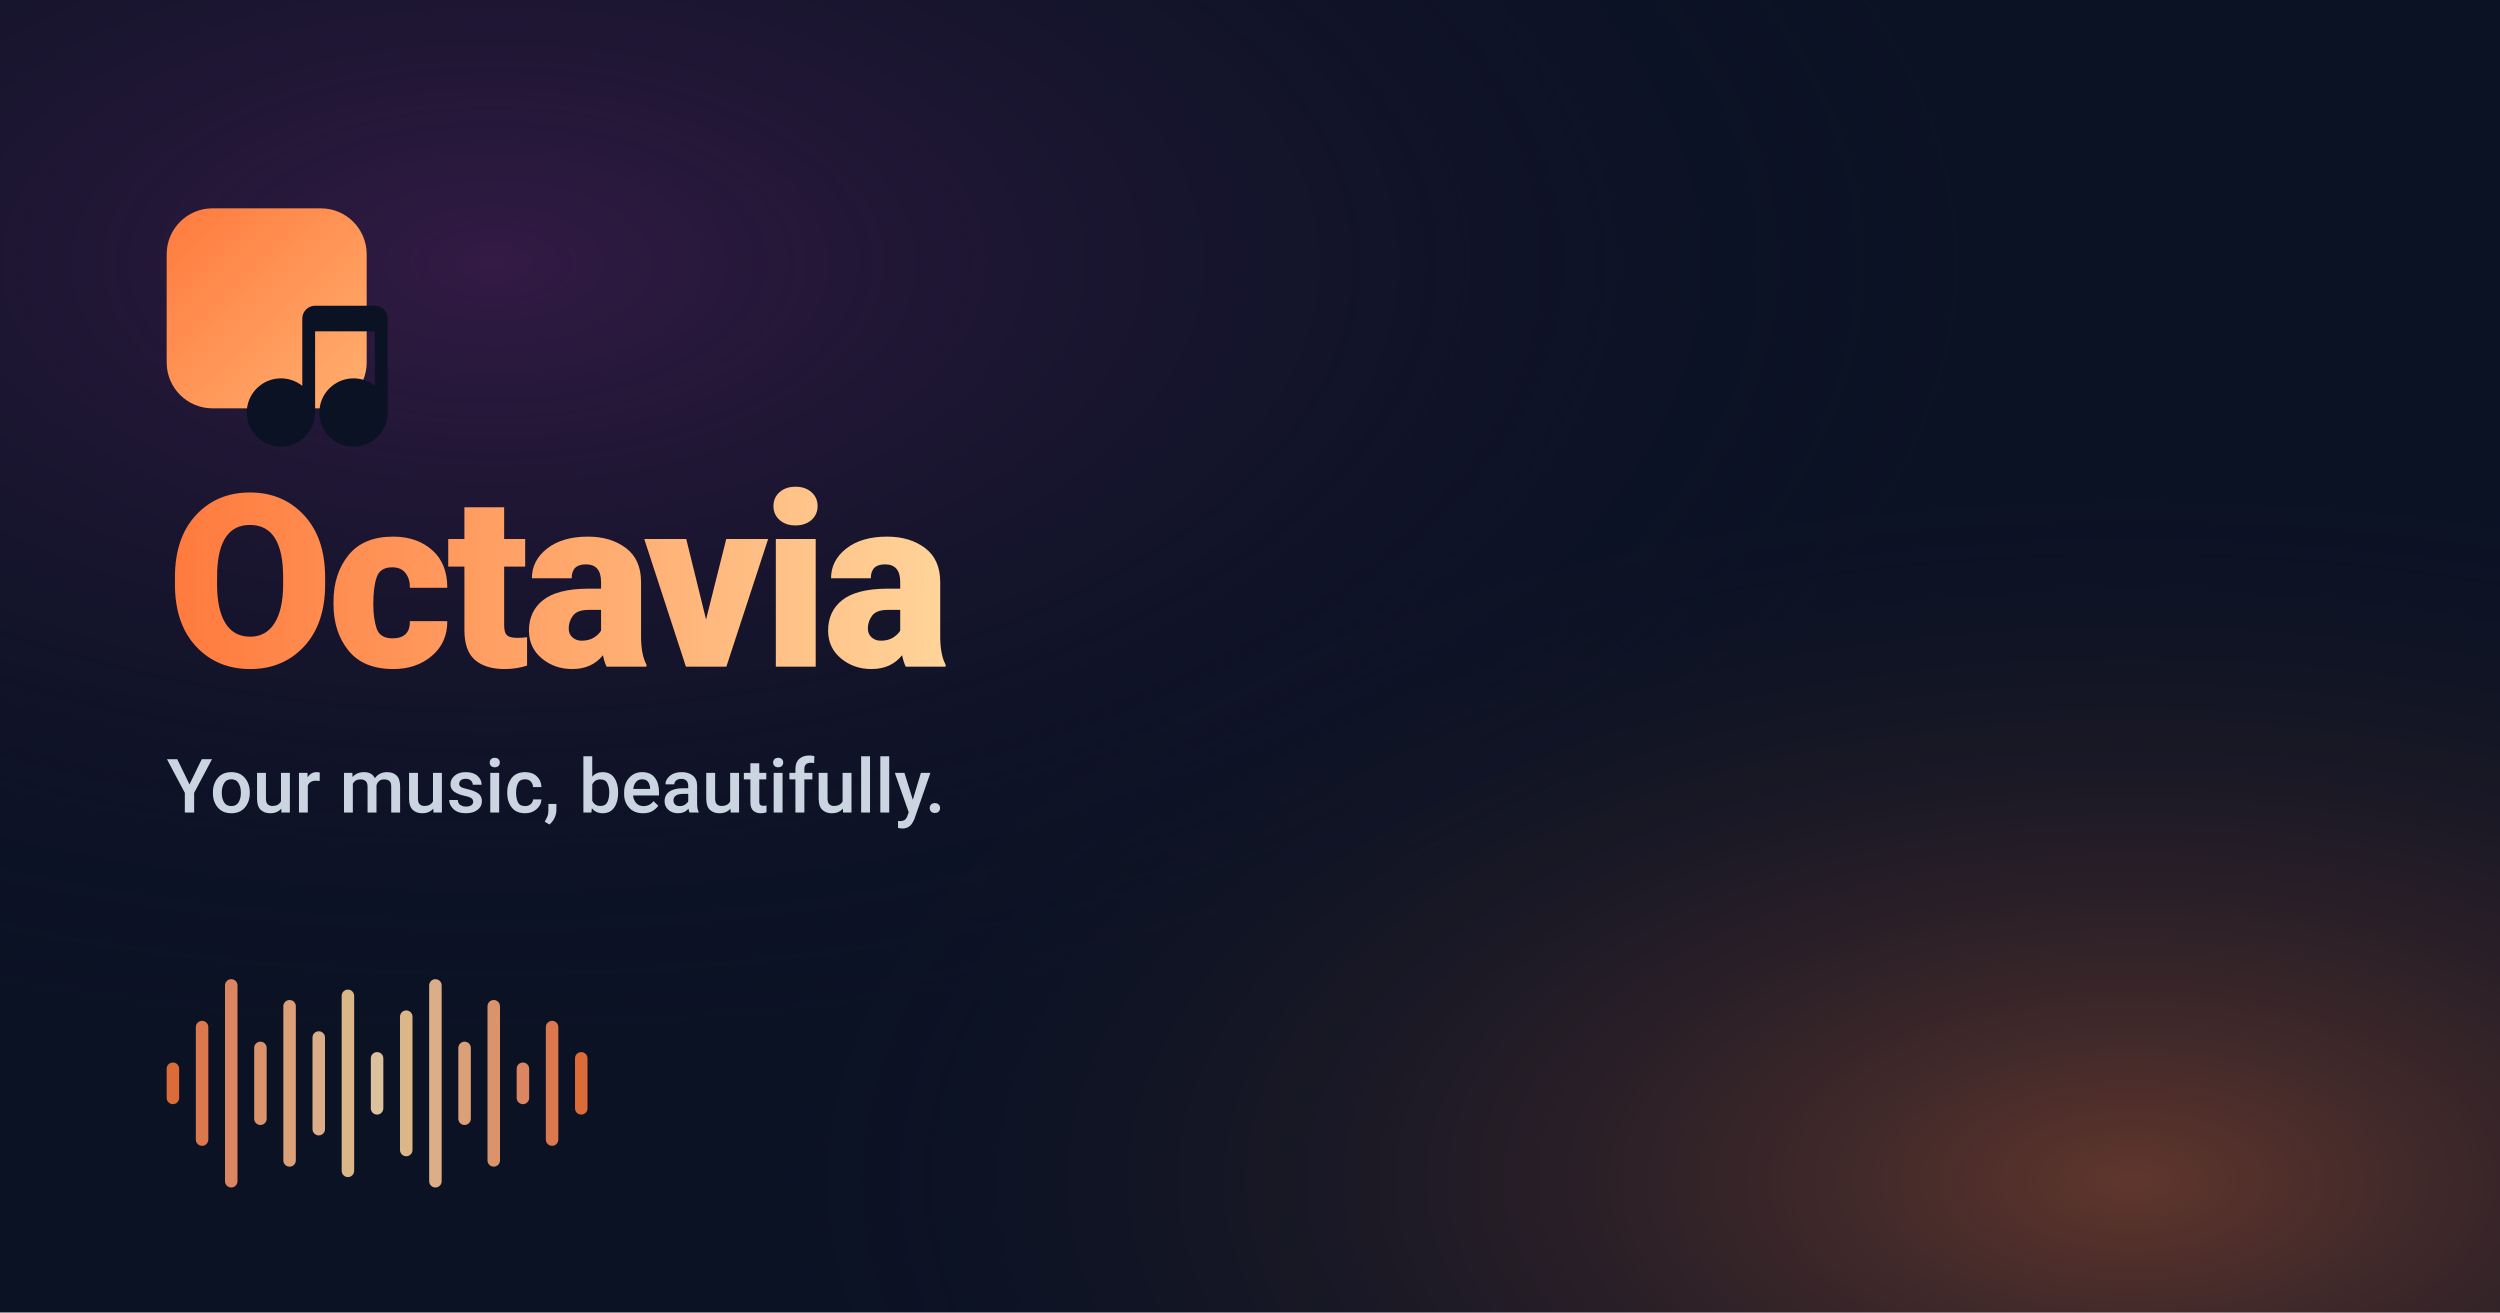
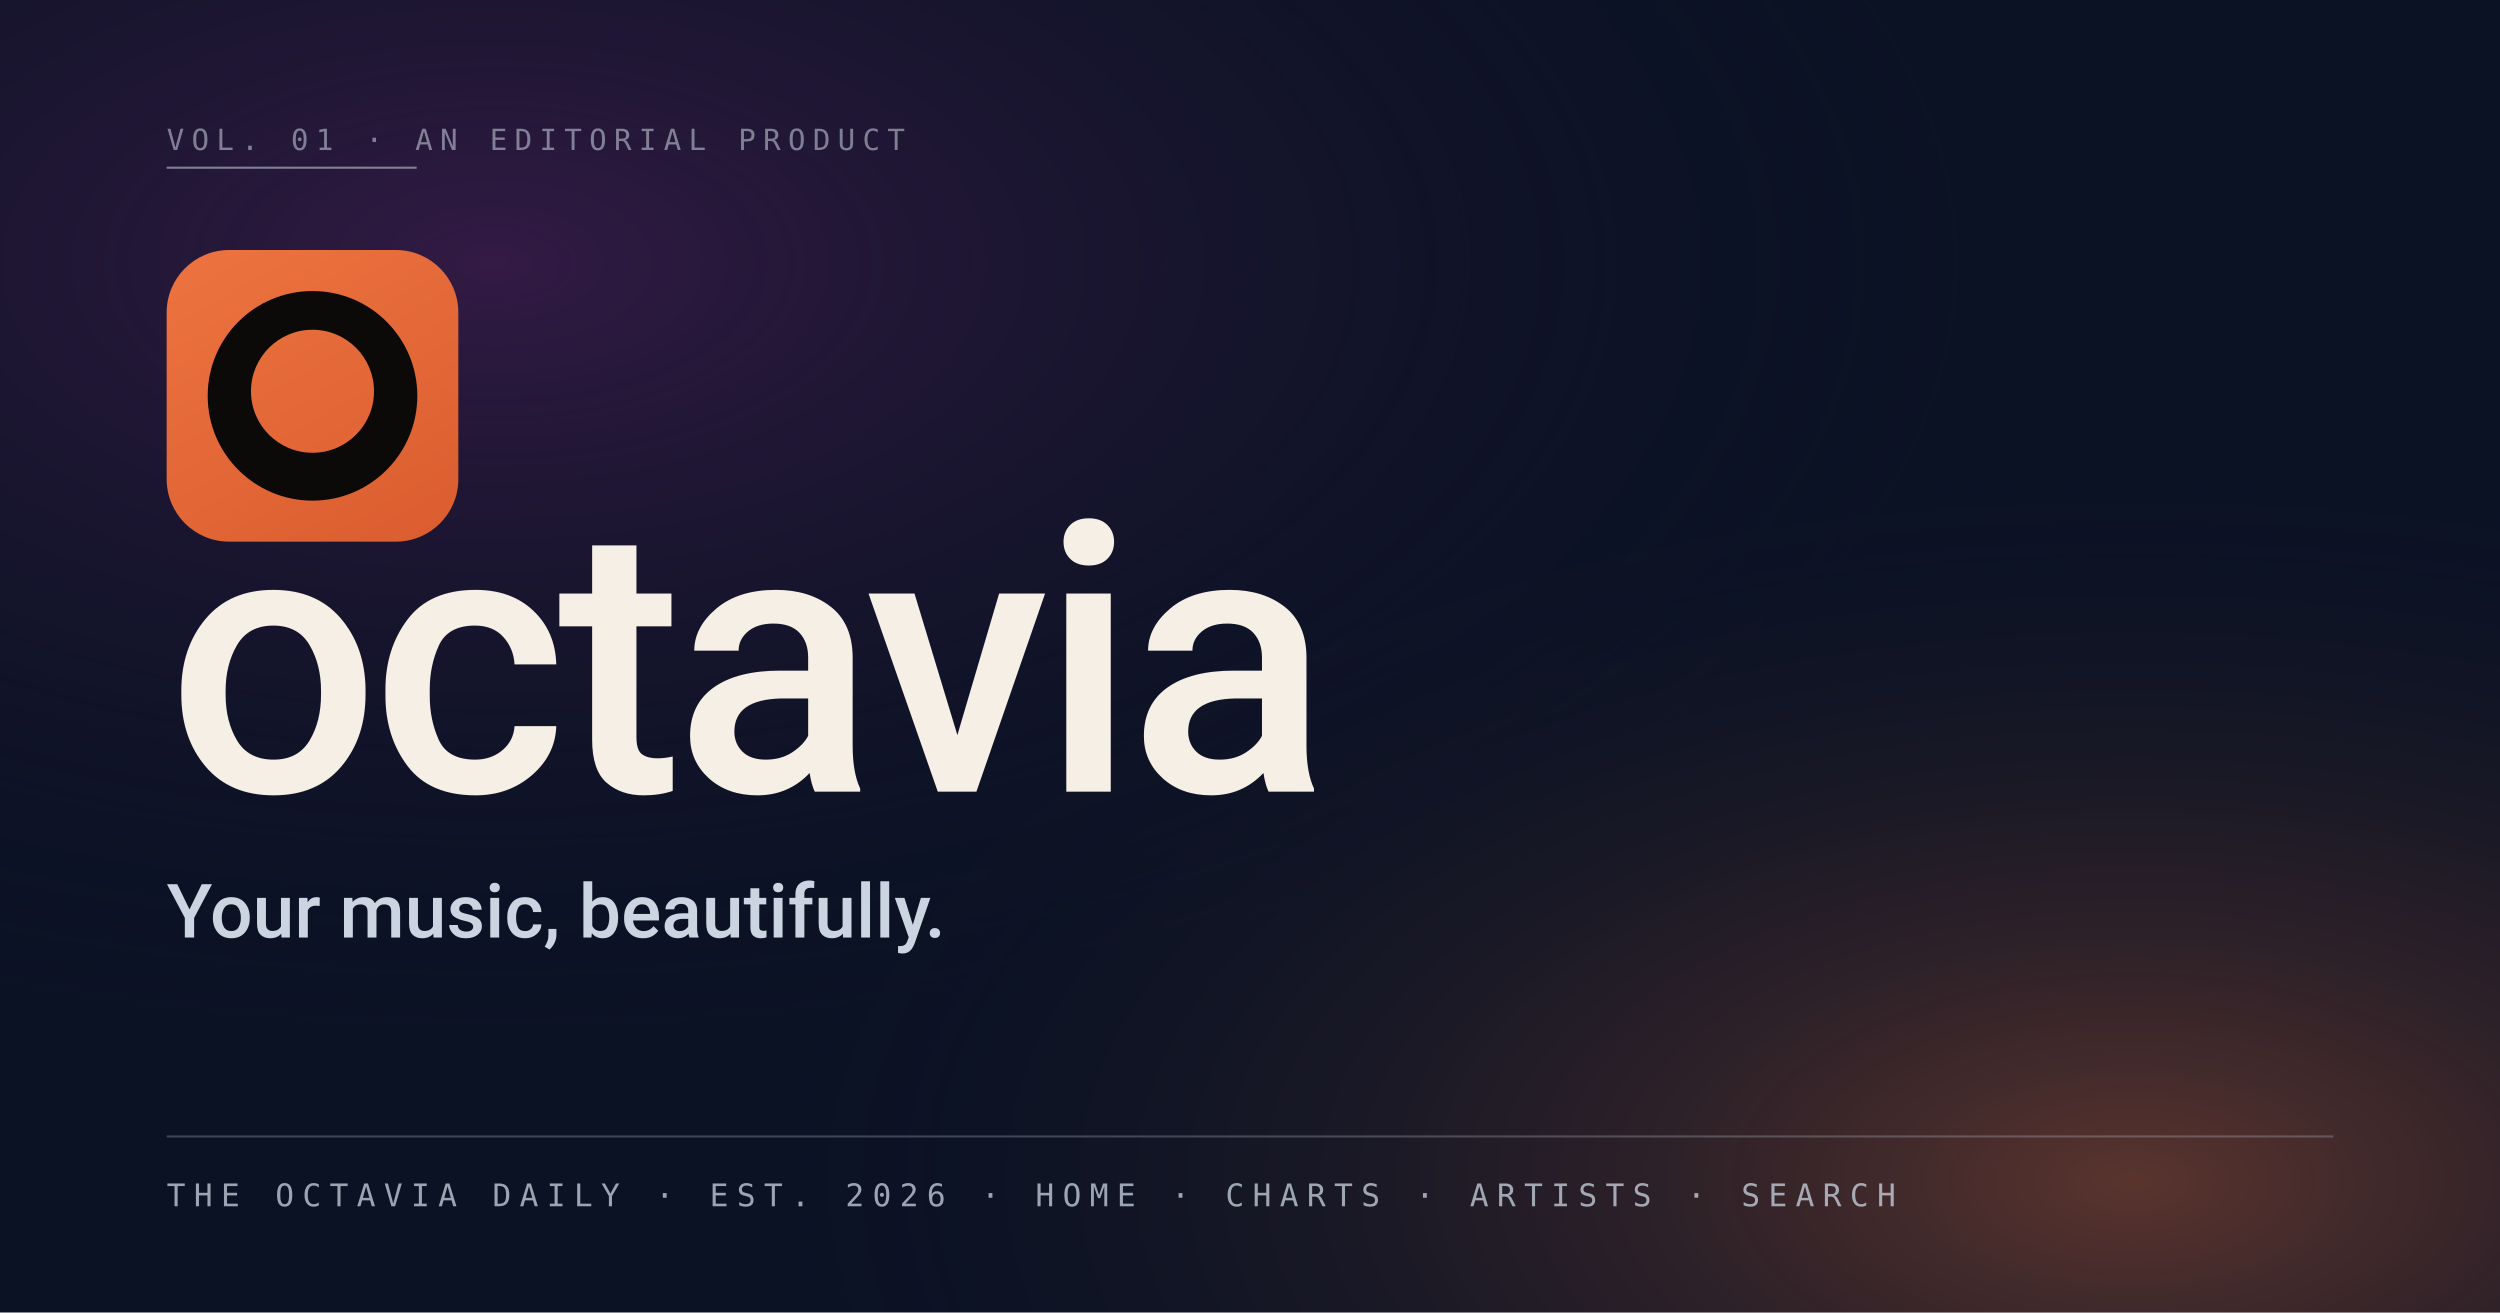
<svg xmlns="http://www.w3.org/2000/svg" viewBox="0 0 1200 630" width="1200" height="630">
  <defs>
    <radialGradient id="bg1" cx="20%" cy="20%" r="60%">
      <stop offset="0%" stop-color="#3a1c4a" stop-opacity="0.85" />
      <stop offset="100%" stop-color="#0b1224" stop-opacity="0" />
    </radialGradient>
    <radialGradient id="bg2" cx="85%" cy="90%" r="55%">
-       <stop offset="0%" stop-color="#ff7a3d" stop-opacity="0.35" />
+       <stop offset="0%" stop-color="#ed7440" stop-opacity="0.35" />
      <stop offset="100%" stop-color="#0b1224" stop-opacity="0" />
    </radialGradient>
-     <linearGradient id="brand" x1="0" y1="0" x2="1" y2="1">
-       <stop offset="0" stop-color="#ff7a3d" />
-       <stop offset="1" stop-color="#ffb070" />
-     </linearGradient>
-     <linearGradient id="title" x1="0" y1="0" x2="1" y2="0">
-       <stop offset="0" stop-color="#ff7a3d" />
-       <stop offset="1" stop-color="#ffd49a" />
+     <linearGradient id="chip" x1="0" y1="0" x2="1" y2="1" gradientTransform="rotate(15 0.5 0.5)">
+       <stop offset="0%" stop-color="#ed7440" />
+       <stop offset="100%" stop-color="#da5c2f" />
    </linearGradient>
  </defs>
  <rect width="1200" height="630" fill="#0b1224" />
  <rect width="1200" height="630" fill="url(#bg1)" />
  <rect width="1200" height="630" fill="url(#bg2)" />
-   <g transform="translate(80,100)">
-     <rect width="96" height="96" rx="22" fill="url(#brand)" />
-     <path fill="#0b1224" transform="translate(20,16) scale(2.05)" d="M22 18a3 3 0 0 1 3-3h14a3 3 0 0 1 3 3v22a8 8 0 1 1-3-6.24V21H25v19a8 8 0 1 1-3-6.24V18z" />
+   <g transform="translate(80,80)" opacity="0.55">
+     <rect x="0" y="0" width="120" height="1" fill="#cbd5e1" />
+     <text x="0" y="-8" font-family="'Roboto Mono', ui-monospace, monospace" font-size="14" letter-spacing="3.5" fill="#cbd5e1">
+       VOL. 01  ·  AN EDITORIAL PRODUCT
+     </text>
  </g>
-   <text x="80" y="320" font-family="'Roboto', -apple-system, BlinkMacSystemFont, 'Segoe UI', sans-serif" font-weight="900" font-size="116" fill="url(#title)" letter-spacing="-3">
-     Octavia
+   <g transform="translate(80,120)">
+     <rect width="140" height="140" rx="30" fill="url(#chip)" />
+     <path fill="#0c0a08" fill-rule="evenodd" d="M 19.69 70 A 50.31 50.31 0 1 0 120.31 70 A 50.31 50.31 0 1 0 19.69 70 Z M 40.47 67.81 A 29.53 29.53 0 1 0 99.53 67.81 A 29.53 29.53 0 1 0 40.47 67.81 Z" />
+   </g>
+   <text x="80" y="380" font-family="'Roboto', -apple-system, BlinkMacSystemFont, 'Segoe UI', sans-serif" font-weight="500" font-size="180" letter-spacing="-4.5" fill="#f5efe6">
+     octavia
  </text>
-   <text x="80" y="390" font-family="'Roboto', -apple-system, BlinkMacSystemFont, 'Segoe UI', sans-serif" font-weight="500" font-size="36" fill="#cbd5e1">
+   <text x="80" y="450" font-family="'Roboto', -apple-system, BlinkMacSystemFont, 'Segoe UI', sans-serif" font-weight="500" font-size="36" fill="#cbd5e1">
    Your music, beautifully.
  </text>
-   <g transform="translate(80,470)" opacity="0.85">
-     <rect x="0" y="40" width="6" height="20" rx="3" fill="#ff7a3d" />
-     <rect x="14" y="20" width="6" height="60" rx="3" fill="#ff8a55" />
-     <rect x="28" y="0" width="6" height="100" rx="3" fill="#ff9a6c" />
-     <rect x="42" y="30" width="6" height="40" rx="3" fill="#ffa978" />
-     <rect x="56" y="10" width="6" height="80" rx="3" fill="#ffb985" />
-     <rect x="70" y="25" width="6" height="50" rx="3" fill="#ffc99a" />
-     <rect x="84" y="5" width="6" height="90" rx="3" fill="#ffd49a" />
-     <rect x="98" y="35" width="6" height="30" rx="3" fill="#ffe0b3" />
-     <rect x="112" y="15" width="6" height="70" rx="3" fill="#ffd49a" />
-     <rect x="126" y="0" width="6" height="100" rx="3" fill="#ffc99a" />
-     <rect x="140" y="30" width="6" height="40" rx="3" fill="#ffb985" />
-     <rect x="154" y="10" width="6" height="80" rx="3" fill="#ffa978" />
-     <rect x="168" y="40" width="6" height="20" rx="3" fill="#ff9a6c" />
-     <rect x="182" y="20" width="6" height="60" rx="3" fill="#ff8a55" />
-     <rect x="196" y="35" width="6" height="30" rx="3" fill="#ff7a3d" />
+   <g transform="translate(80,545)" opacity="0.75">
+     <rect x="0" y="0" width="1040" height="1" fill="#cbd5e1" opacity="0.35" />
+     <text x="0" y="34" font-family="'Roboto Mono', ui-monospace, monospace" font-size="15" letter-spacing="4" fill="#cbd5e1">
+       THE OCTAVIA DAILY  ·  EST. 2026  ·  HOME · CHARTS · ARTISTS · SEARCH
+     </text>
  </g>
</svg>
